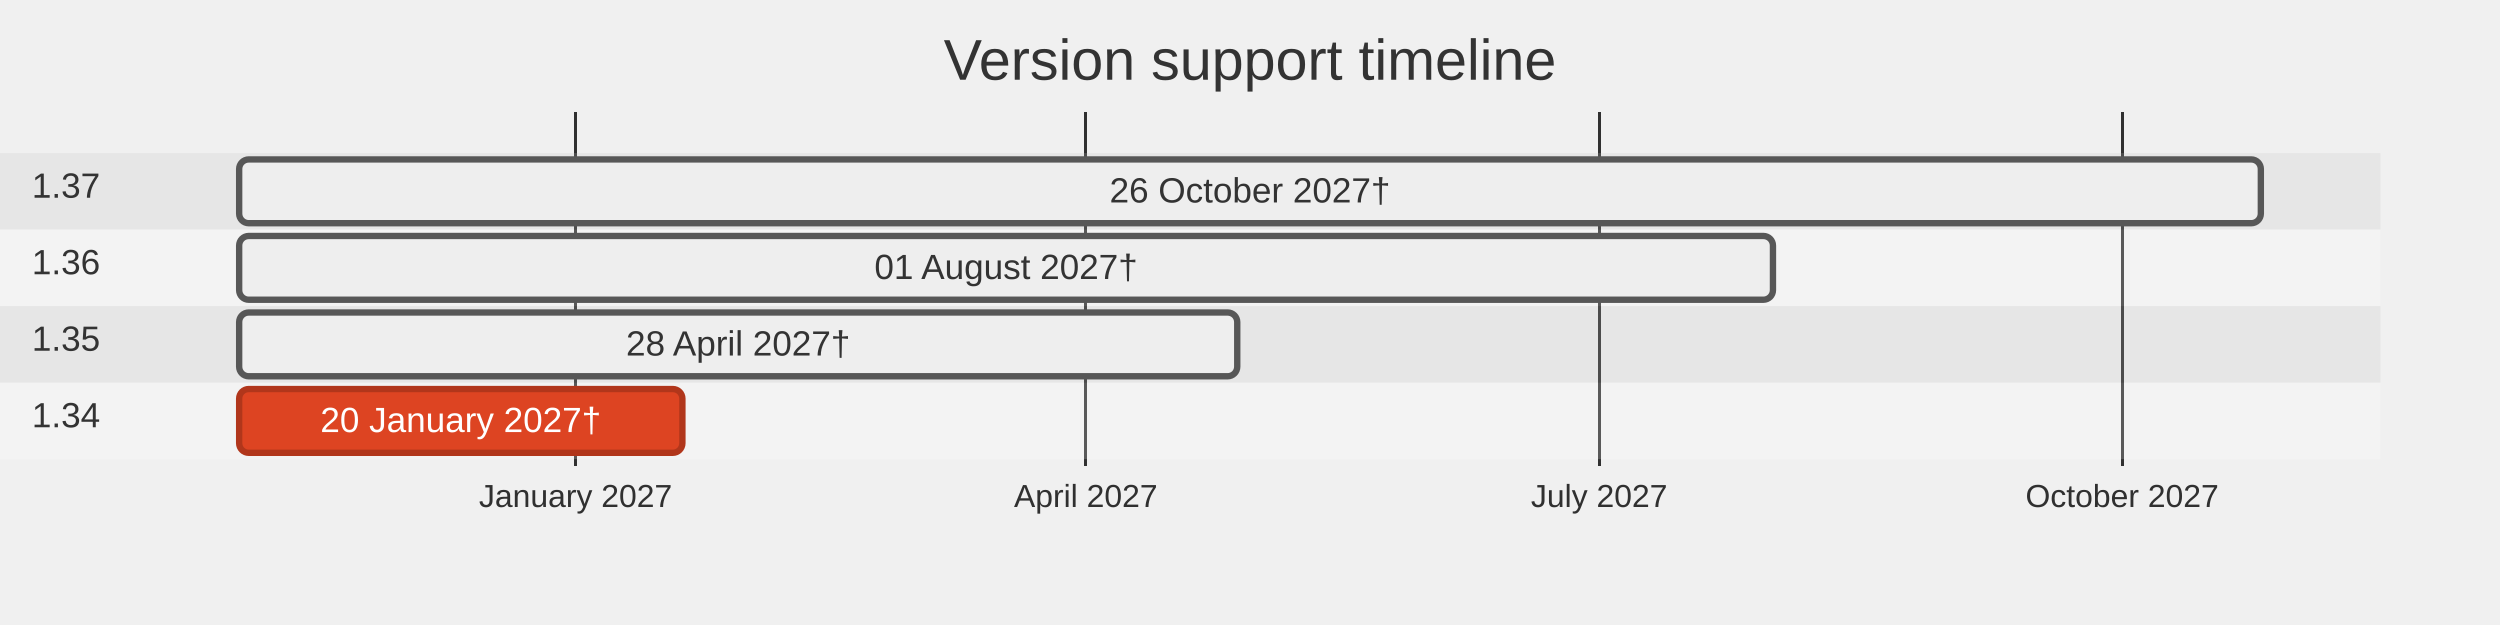
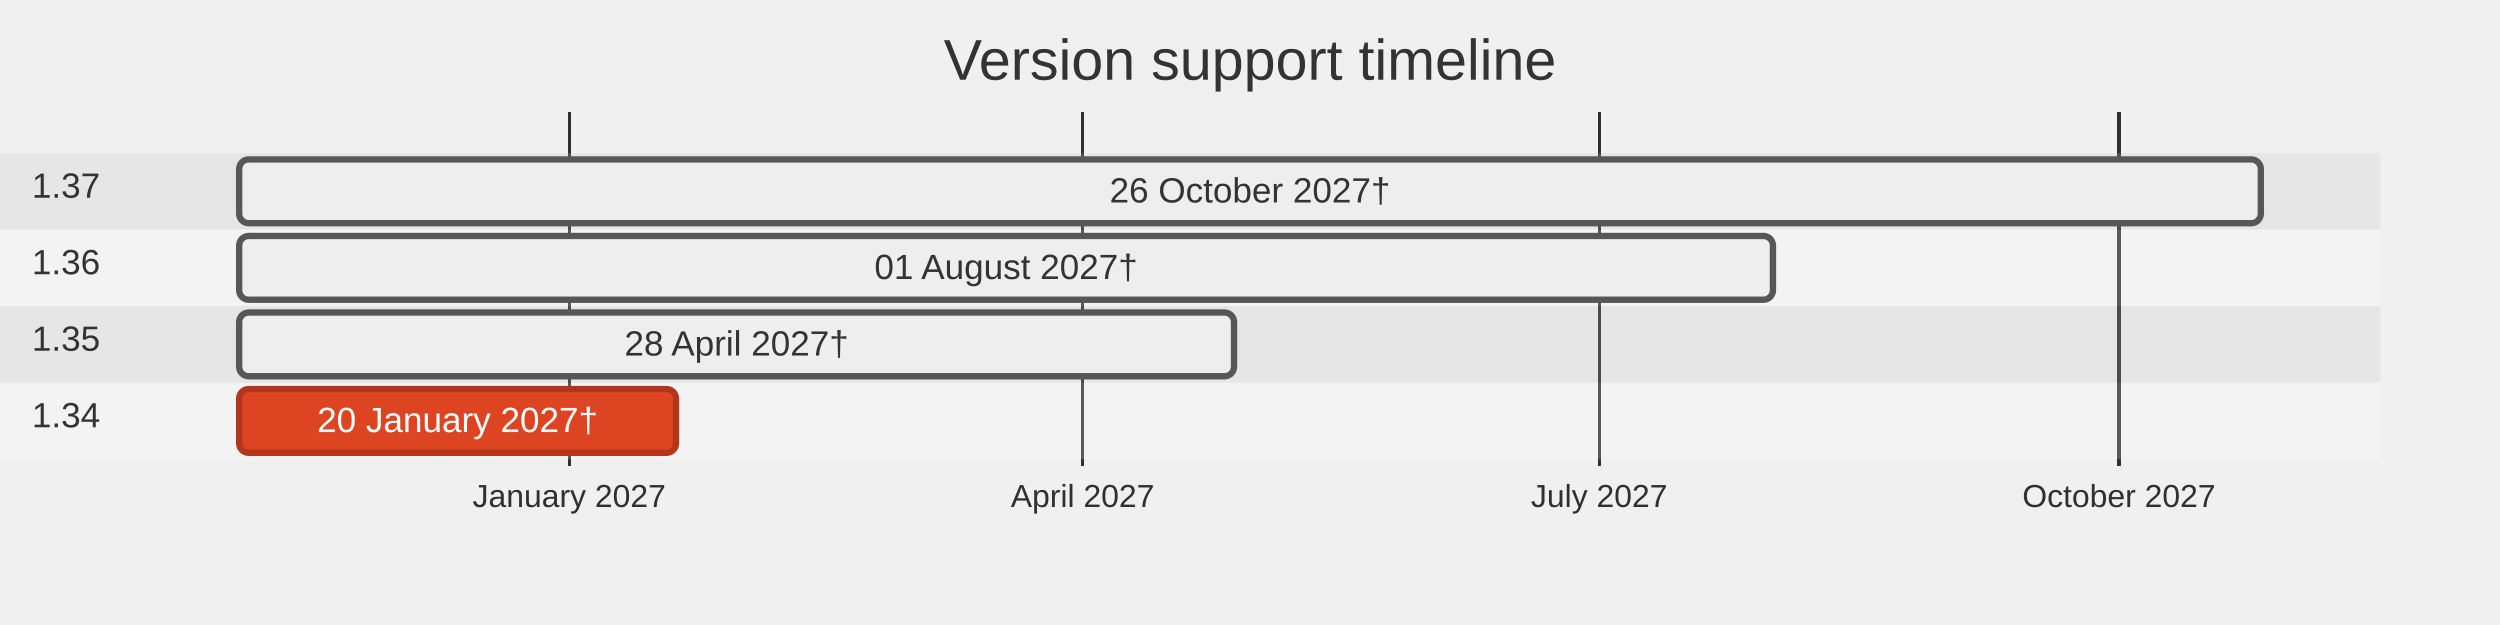
<svg xmlns="http://www.w3.org/2000/svg" id="my-svg" width="100%" viewBox="0 0 784 196" style="max-width: 784px; background-color: white;" role="graphics-document document" aria-roledescription="gantt">
  <style>#my-svg{font-family:"trebuchet ms",verdana,arial,sans-serif;font-size:16px;fill:#000000;}@keyframes edge-animation-frame{from{stroke-dashoffset:0;}}@keyframes dash{to{stroke-dashoffset:0;}}#my-svg .edge-animation-slow{stroke-dasharray:9,5!important;stroke-dashoffset:900;animation:dash 50s linear infinite;stroke-linecap:round;}#my-svg .edge-animation-fast{stroke-dasharray:9,5!important;stroke-dashoffset:900;animation:dash 20s linear infinite;stroke-linecap:round;}#my-svg .error-icon{fill:#552222;}#my-svg .error-text{fill:#552222;stroke:#552222;}#my-svg .edge-thickness-normal{stroke-width:1px;}#my-svg .edge-thickness-thick{stroke-width:3.5px;}#my-svg .edge-pattern-solid{stroke-dasharray:0;}#my-svg .edge-thickness-invisible{stroke-width:0;fill:none;}#my-svg .edge-pattern-dashed{stroke-dasharray:3;}#my-svg .edge-pattern-dotted{stroke-dasharray:2;}#my-svg .marker{fill:#666;stroke:#666;}#my-svg .marker.cross{stroke:#666;}#my-svg svg{font-family:"trebuchet ms",verdana,arial,sans-serif;font-size:16px;}#my-svg p{margin:0;}#my-svg .mermaid-main-font{font-family:"trebuchet ms",verdana,arial,sans-serif;}#my-svg .exclude-range{fill:#eeeeee;}#my-svg .section{stroke:none;opacity:0.2;}#my-svg .section0{fill:hsl(0, 0%, 73.922%);}#my-svg .section2{fill:hsl(0, 0%, 73.922%);}#my-svg .section1,#my-svg .section3{fill:white;opacity:0.2;}#my-svg .sectionTitle0{fill:#333;}#my-svg .sectionTitle1{fill:#333;}#my-svg .sectionTitle2{fill:#333;}#my-svg .sectionTitle3{fill:#333;}#my-svg .sectionTitle{text-anchor:start;font-family:"trebuchet ms",verdana,arial,sans-serif;}#my-svg .grid .tick{stroke:hsl(0, 0%, 90%);opacity:0.8;shape-rendering:crispEdges;}#my-svg .grid .tick text{font-family:"trebuchet ms",verdana,arial,sans-serif;fill:#000000;}#my-svg .grid path{stroke-width:0;}#my-svg .today{fill:none;stroke:#d42;stroke-width:2px;}#my-svg .task{stroke-width:2;}#my-svg .taskText{text-anchor:middle;font-family:"trebuchet ms",verdana,arial,sans-serif;}#my-svg .taskTextOutsideRight{fill:#333;text-anchor:start;font-family:"trebuchet ms",verdana,arial,sans-serif;}#my-svg .taskTextOutsideLeft{fill:#333;text-anchor:end;}#my-svg .task.clickable{cursor:pointer;}#my-svg .taskText.clickable{cursor:pointer;fill:#003163!important;font-weight:bold;}#my-svg .taskTextOutsideLeft.clickable{cursor:pointer;fill:#003163!important;font-weight:bold;}#my-svg .taskTextOutsideRight.clickable{cursor:pointer;fill:#003163!important;font-weight:bold;}#my-svg .taskText0,#my-svg .taskText1,#my-svg .taskText2,#my-svg .taskText3{fill:white;}#my-svg .task0,#my-svg .task1,#my-svg .task2,#my-svg .task3{fill:#707070;stroke:hsl(0, 0%, 33.922%);}#my-svg .taskTextOutside0,#my-svg .taskTextOutside2{fill:#333;}#my-svg .taskTextOutside1,#my-svg .taskTextOutside3{fill:#333;}#my-svg .active0,#my-svg .active1,#my-svg .active2,#my-svg .active3{fill:#eee;stroke:hsl(0, 0%, 33.922%);}#my-svg .activeText0,#my-svg .activeText1,#my-svg .activeText2,#my-svg .activeText3{fill:#333!important;}#my-svg .done0,#my-svg .done1,#my-svg .done2,#my-svg .done3{stroke:#666;fill:#bbb;stroke-width:2;}#my-svg .doneText0,#my-svg .doneText1,#my-svg .doneText2,#my-svg .doneText3{fill:#333!important;}#my-svg .doneText0.taskTextOutsideLeft,#my-svg .doneText0.taskTextOutsideRight,#my-svg .doneText1.taskTextOutsideLeft,#my-svg .doneText1.taskTextOutsideRight,#my-svg .doneText2.taskTextOutsideLeft,#my-svg .doneText2.taskTextOutsideRight,#my-svg .doneText3.taskTextOutsideLeft,#my-svg .doneText3.taskTextOutsideRight{fill:#333!important;}#my-svg .crit0,#my-svg .crit1,#my-svg .crit2,#my-svg .crit3{stroke:hsl(10.909, 73.333%, 40%);fill:#d42;stroke-width:2;}#my-svg .activeCrit0,#my-svg .activeCrit1,#my-svg .activeCrit2,#my-svg .activeCrit3{stroke:hsl(10.909, 73.333%, 40%);fill:#eee;stroke-width:2;}#my-svg .doneCrit0,#my-svg .doneCrit1,#my-svg .doneCrit2,#my-svg .doneCrit3{stroke:hsl(10.909, 73.333%, 40%);fill:#bbb;stroke-width:2;cursor:pointer;shape-rendering:crispEdges;}#my-svg .milestone{transform:rotate(45deg) scale(0.8,0.8);}#my-svg .milestoneText{font-style:italic;}#my-svg .doneCritText0,#my-svg .doneCritText1,#my-svg .doneCritText2,#my-svg .doneCritText3{fill:#333!important;}#my-svg .doneCritText0.taskTextOutsideLeft,#my-svg .doneCritText0.taskTextOutsideRight,#my-svg .doneCritText1.taskTextOutsideLeft,#my-svg .doneCritText1.taskTextOutsideRight,#my-svg .doneCritText2.taskTextOutsideLeft,#my-svg .doneCritText2.taskTextOutsideRight,#my-svg .doneCritText3.taskTextOutsideLeft,#my-svg .doneCritText3.taskTextOutsideRight{fill:#333!important;}#my-svg .vert{stroke:#d42;}#my-svg .vertText{font-size:15px;text-anchor:middle;fill:#d42!important;}#my-svg .activeCritText0,#my-svg .activeCritText1,#my-svg .activeCritText2,#my-svg .activeCritText3{fill:#333!important;}#my-svg .titleText{text-anchor:middle;font-size:18px;fill:#333;font-family:"trebuchet ms",verdana,arial,sans-serif;}#my-svg .node .neo-node{stroke:#999;}#my-svg [data-look="neo"].node rect,#my-svg [data-look="neo"].cluster rect,#my-svg [data-look="neo"].node polygon{stroke:url(#my-svg-gradient);filter:drop-shadow( 1px 2px 2px rgba(185,185,185,1));}#my-svg [data-look="neo"].swimlane.cluster rect{filter:none;}#my-svg [data-look="neo"].node path{stroke:url(#my-svg-gradient);stroke-width:1px;}#my-svg [data-look="neo"].node .outer-path{filter:drop-shadow( 1px 2px 2px rgba(185,185,185,1));}#my-svg [data-look="neo"].node .neo-line path{stroke:#999;filter:none;}#my-svg [data-look="neo"].node circle{stroke:url(#my-svg-gradient);filter:drop-shadow( 1px 2px 2px rgba(185,185,185,1));}#my-svg [data-look="neo"].node circle .state-start{fill:#000000;}#my-svg [data-look="neo"].icon-shape .icon{fill:url(#my-svg-gradient);filter:drop-shadow( 1px 2px 2px rgba(185,185,185,1));}#my-svg [data-look="neo"].icon-shape .icon-neo path{stroke:url(#my-svg-gradient);filter:drop-shadow( 1px 2px 2px rgba(185,185,185,1));}#my-svg :root{--mermaid-font-family:"trebuchet ms",verdana,arial,sans-serif;}</style>
  <g />
  <g class="grid" transform="translate(75, 146)" fill="none" font-size="10" font-family="sans-serif" text-anchor="middle">
    <path class="domain" stroke="currentColor" d="M0.5,-111V0.5H634.5V-111" />
-     <g class="tick" opacity="1" transform="translate(105.5,0)">
+     <g class="tick" opacity="1" transform="translate(103.5,0)">
      <line stroke="currentColor" y2="-111" />
      <text fill="#000" y="3" dy="1em" stroke="none" font-size="10" style="text-anchor: middle;"> January 2027</text>
    </g>
-     <g class="tick" opacity="1" transform="translate(265.5,0)">
+     <g class="tick" opacity="1" transform="translate(264.5,0)">
      <line stroke="currentColor" y2="-111" />
      <text fill="#000" y="3" dy="1em" stroke="none" font-size="10" style="text-anchor: middle;"> April 2027</text>
    </g>
    <g class="tick" opacity="1" transform="translate(426.5,0)">
      <line stroke="currentColor" y2="-111" />
      <text fill="#000" y="3" dy="1em" stroke="none" font-size="10" style="text-anchor: middle;"> July 2027</text>
    </g>
-     <g class="tick" opacity="1" transform="translate(590.5,0)">
+     <g class="tick" opacity="1" transform="translate(589.5,0)">
      <line stroke="currentColor" y2="-111" />
      <text fill="#000" y="3" dy="1em" stroke="none" font-size="10" style="text-anchor: middle;"> October 2027</text>
    </g>
  </g>
  <g>
    <rect x="0" y="48" width="746.5" height="24" class="section section0" />
    <rect x="0" y="72" width="746.5" height="24" class="section section1" />
    <rect x="0" y="96" width="746.5" height="24" class="section section2" />
    <rect x="0" y="120" width="746.5" height="24" class="section section3" />
  </g>
  <g>
    <rect id="my-svg-task1" rx="3" ry="3" x="75" y="50" width="634" height="20" transform-origin="392px 60px" class="task active0" />
    <rect id="my-svg-task2" rx="3" ry="3" x="75" y="74" width="481" height="20" transform-origin="315.5px 84px" class="task active1" />
-     <rect id="my-svg-task3" rx="3" ry="3" x="75" y="98" width="313" height="20" transform-origin="231.5px 108px" class="task active2" />
-     <rect id="my-svg-task4" rx="3" ry="3" x="75" y="122" width="139" height="20" transform-origin="144.5px 132px" class="task crit3" />
+     <rect id="my-svg-task3" rx="3" ry="3" x="75" y="98" width="312" height="20" transform-origin="231px 108px" class="task active2" />
+     <rect id="my-svg-task4" rx="3" ry="3" x="75" y="122" width="137" height="20" transform-origin="143.5px 132px" class="task crit3" />
    <text id="my-svg-task1-text" font-size="11" x="392" y="63.5" class="taskText taskText0 activeText0 width-99.005859375">26 October 2027†    </text>
    <text id="my-svg-task2-text" font-size="11" x="315.5" y="87.5" class="taskText taskText1 activeText1 width-93.47900390625">01 August 2027†     </text>
-     <text id="my-svg-task3-text" font-size="11" x="231.5" y="111.5" class="taskText taskText2 activeText2 width-80.12646484375">28 April 2027†      </text>
-     <text id="my-svg-task4-text" font-size="11" x="144.5" y="135.5" class="taskText taskText3  critText3 width-96.685546875">20 January 2027†    </text>
+     <text id="my-svg-task3-text" font-size="11" x="231" y="111.5" class="taskText taskText2 activeText2 width-80.12646484375">28 April 2027†      </text>
+     <text id="my-svg-task4-text" font-size="11" x="143.5" y="135.5" class="taskText taskText3  critText3 width-96.685546875">20 January 2027†    </text>
  </g>
  <g>
    <text dy="0em" x="10" y="62" font-size="11" class="sectionTitle sectionTitle0">
      <tspan alignment-baseline="central" x="10">1.37</tspan>
    </text>
    <text dy="0em" x="10" y="86" font-size="11" class="sectionTitle sectionTitle1">
      <tspan alignment-baseline="central" x="10">1.36</tspan>
    </text>
    <text dy="0em" x="10" y="110" font-size="11" class="sectionTitle sectionTitle2">
      <tspan alignment-baseline="central" x="10">1.35</tspan>
    </text>
    <text dy="0em" x="10" y="134" font-size="11" class="sectionTitle sectionTitle3">
      <tspan alignment-baseline="central" x="10">1.34</tspan>
    </text>
  </g>
  <text x="392" y="25" class="titleText">Version support timeline</text>
</svg>
